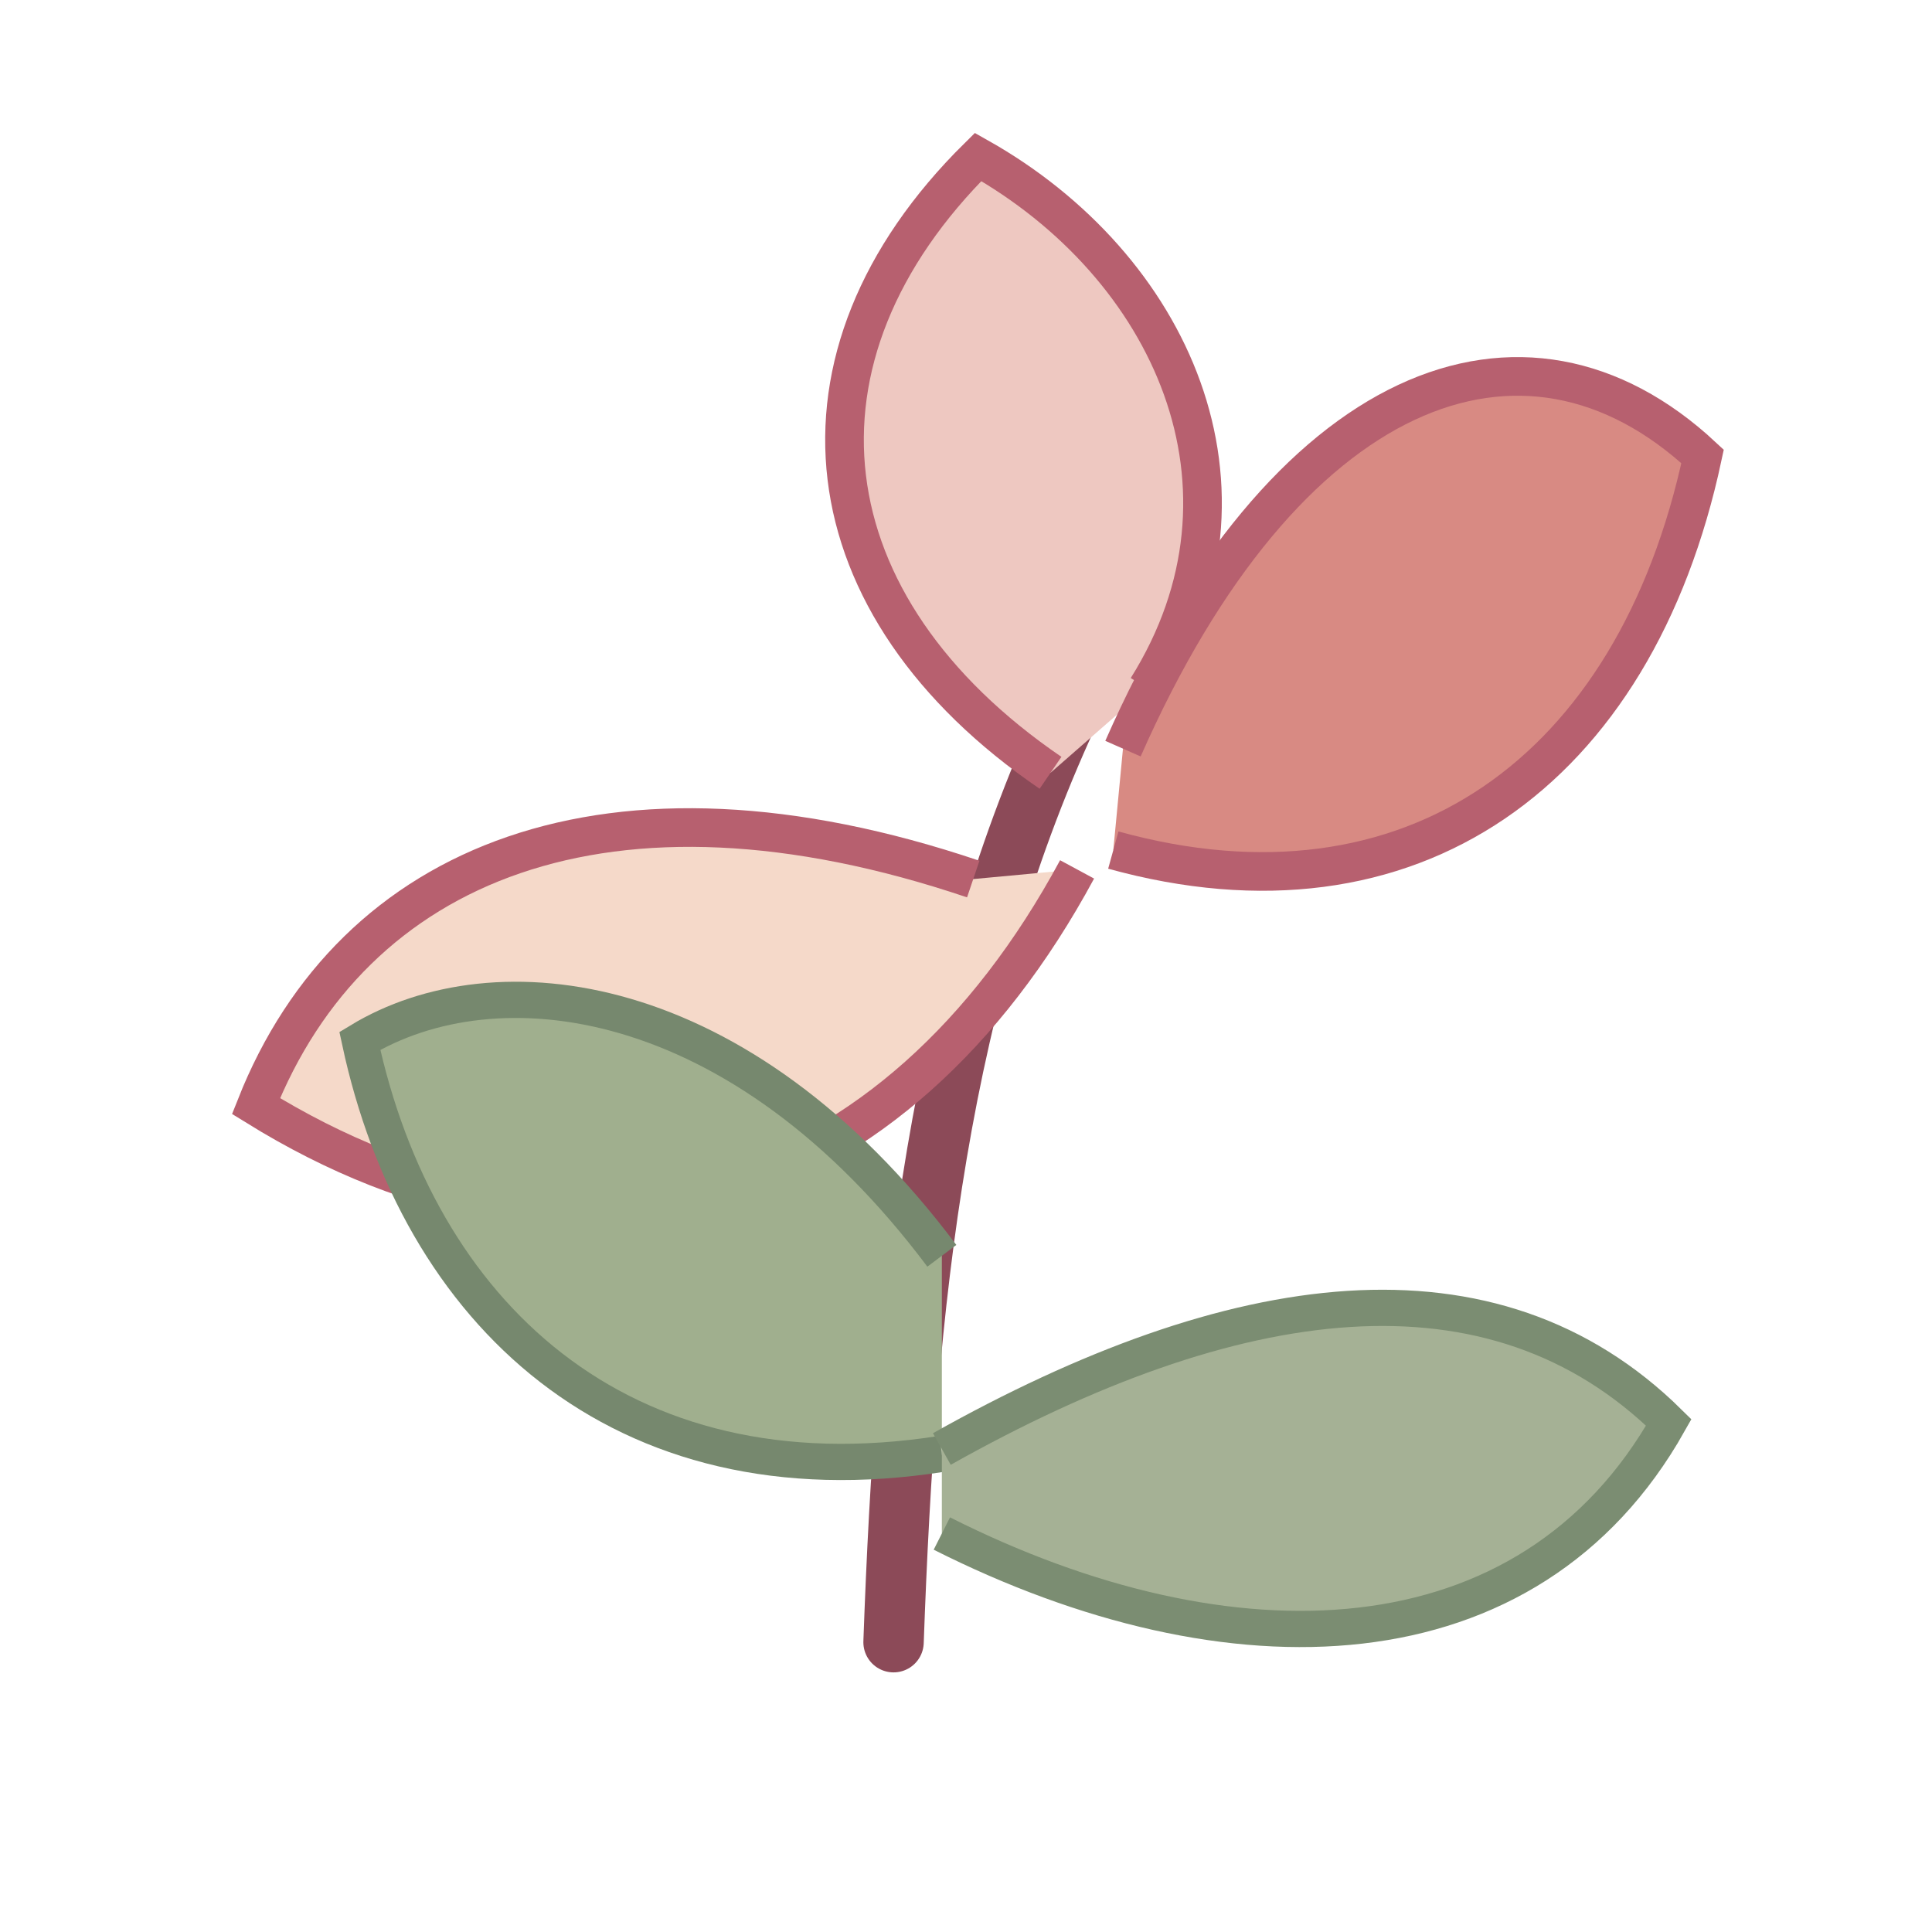
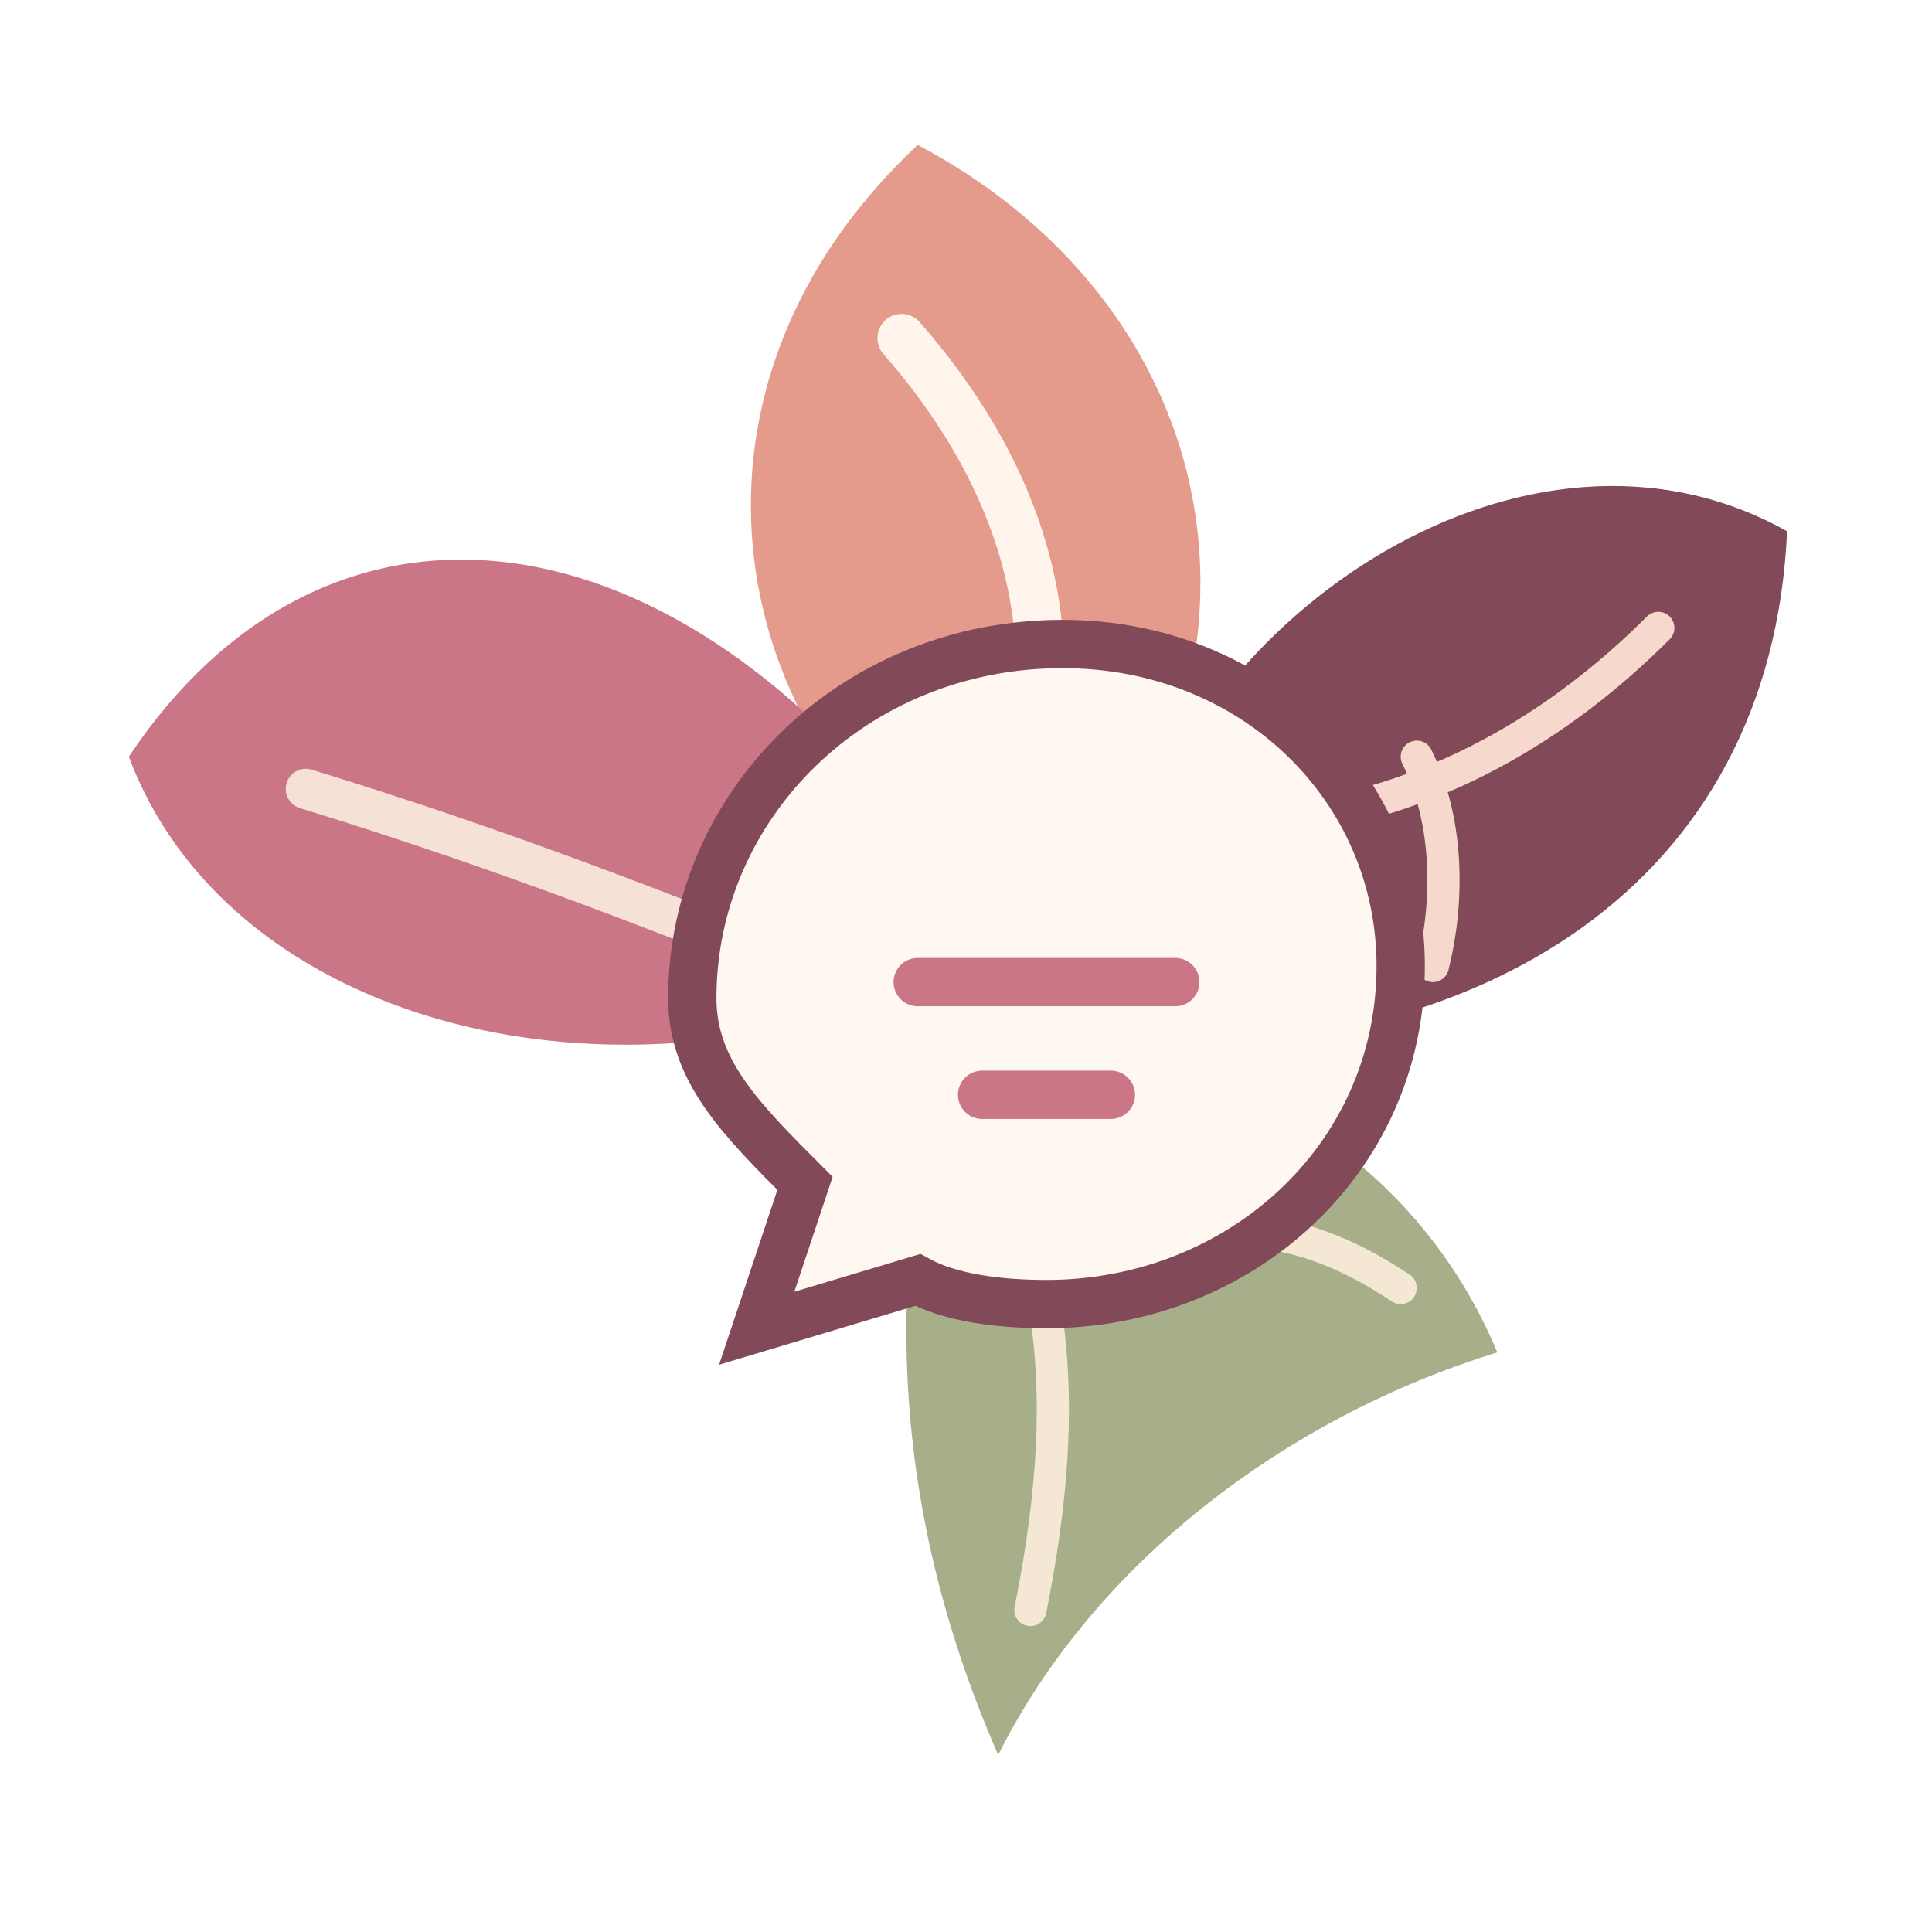
- <svg xmlns="http://www.w3.org/2000/svg" viewBox="0 0 80 80" fill="none">
-   <path d="M37 68c.5-14 1.8-27 7.5-39" stroke="#8C4A58" stroke-width="2.5" stroke-linecap="round" />
-   <path d="M43.5 32C33.4 25.1 32.1 14.8 40.5 6.5c8 4.5 12.2 13.7 7 22" fill="#EEC8C1" stroke="#B7606F" stroke-width="1.6" />
-   <path d="M46.5 31c6.7-15.2 16.6-19 24-12.1-2.8 13.1-12.1 19.7-24.4 16.3" fill="#D88A83" stroke="#B7606F" stroke-width="1.6" />
-   <path d="M40.3 36.4C25.2 31.3 14.6 35.7 10.6 45.8c13.4 8.3 26.5 4.1 34-9.8" fill="#F5D9C9" stroke="#B7606F" stroke-width="1.6" />
-   <path d="M39 52c-8.4-11.2-18.5-12.3-24.1-8.9 2.4 11.2 10.7 19.2 24.1 17.1" fill="#A0AF8E" stroke="#76886E" stroke-width="1.5" />
-   <path d="M39 60c12.1-6.8 22.8-8.3 30.1-1.1C63.3 69.2 50.9 69.5 39 63.5" fill="#A5B195" stroke="#7B8D72" stroke-width="1.5" />
+ <svg xmlns="http://www.w3.org/2000/svg" viewBox="0 0 120 120" fill="none" aria-labelledby="title desc" role="img">
+   <path d="M59 55C45 45 41 24 57 9c17 9 23 28 12 45l-9 8Z" fill="#E49B8C" />
+   <path d="M56 21c7 8 10 17 8 26" stroke="#FFF5ED" stroke-width="3" stroke-linecap="round" />
+   <path d="M70 55c4-17 25-31 41-22-1 22-19 33-42 32Z" fill="#824958" />
+   <path d="M79 51c10-1 18-6 24-12M88 47c2 4 2 9 1 13" stroke="#F7D8CC" stroke-width="2" stroke-linecap="round" />
+   <path d="M55 62C36 69 14 63 8 47c12-18 33-16 49 5Z" fill="#CB7686" />
+   <path d="M19 49c13 4 23 8 33 12" stroke="#F6E1D7" stroke-width="2.5" stroke-linecap="round" />
+   <path d="M59 64c-4 14-4 29 3 45 6-12 18-21 31-25-5-12-17-20-34-20Z" fill="#A6AF89" />
+   <path d="M63 74c3 8 3 16 1 26M68 79c7-4 13-3 19 1" stroke="#F4E8D5" stroke-width="2" stroke-linecap="round" />
+   <path d="M43 62c0-12 10-22 23-22 12 0 21 9 21 20 0 12-10 21-22 21-3 0-6-.4-8-1.5l-10 3 3-9c-4-4-7-7-7-11.5Z" fill="#FFF8F1" stroke="#824958" stroke-width="3" />
+   <path d="M57 61h16M61 68h8" stroke="#CB7686" stroke-width="3" stroke-linecap="round" />
</svg>
